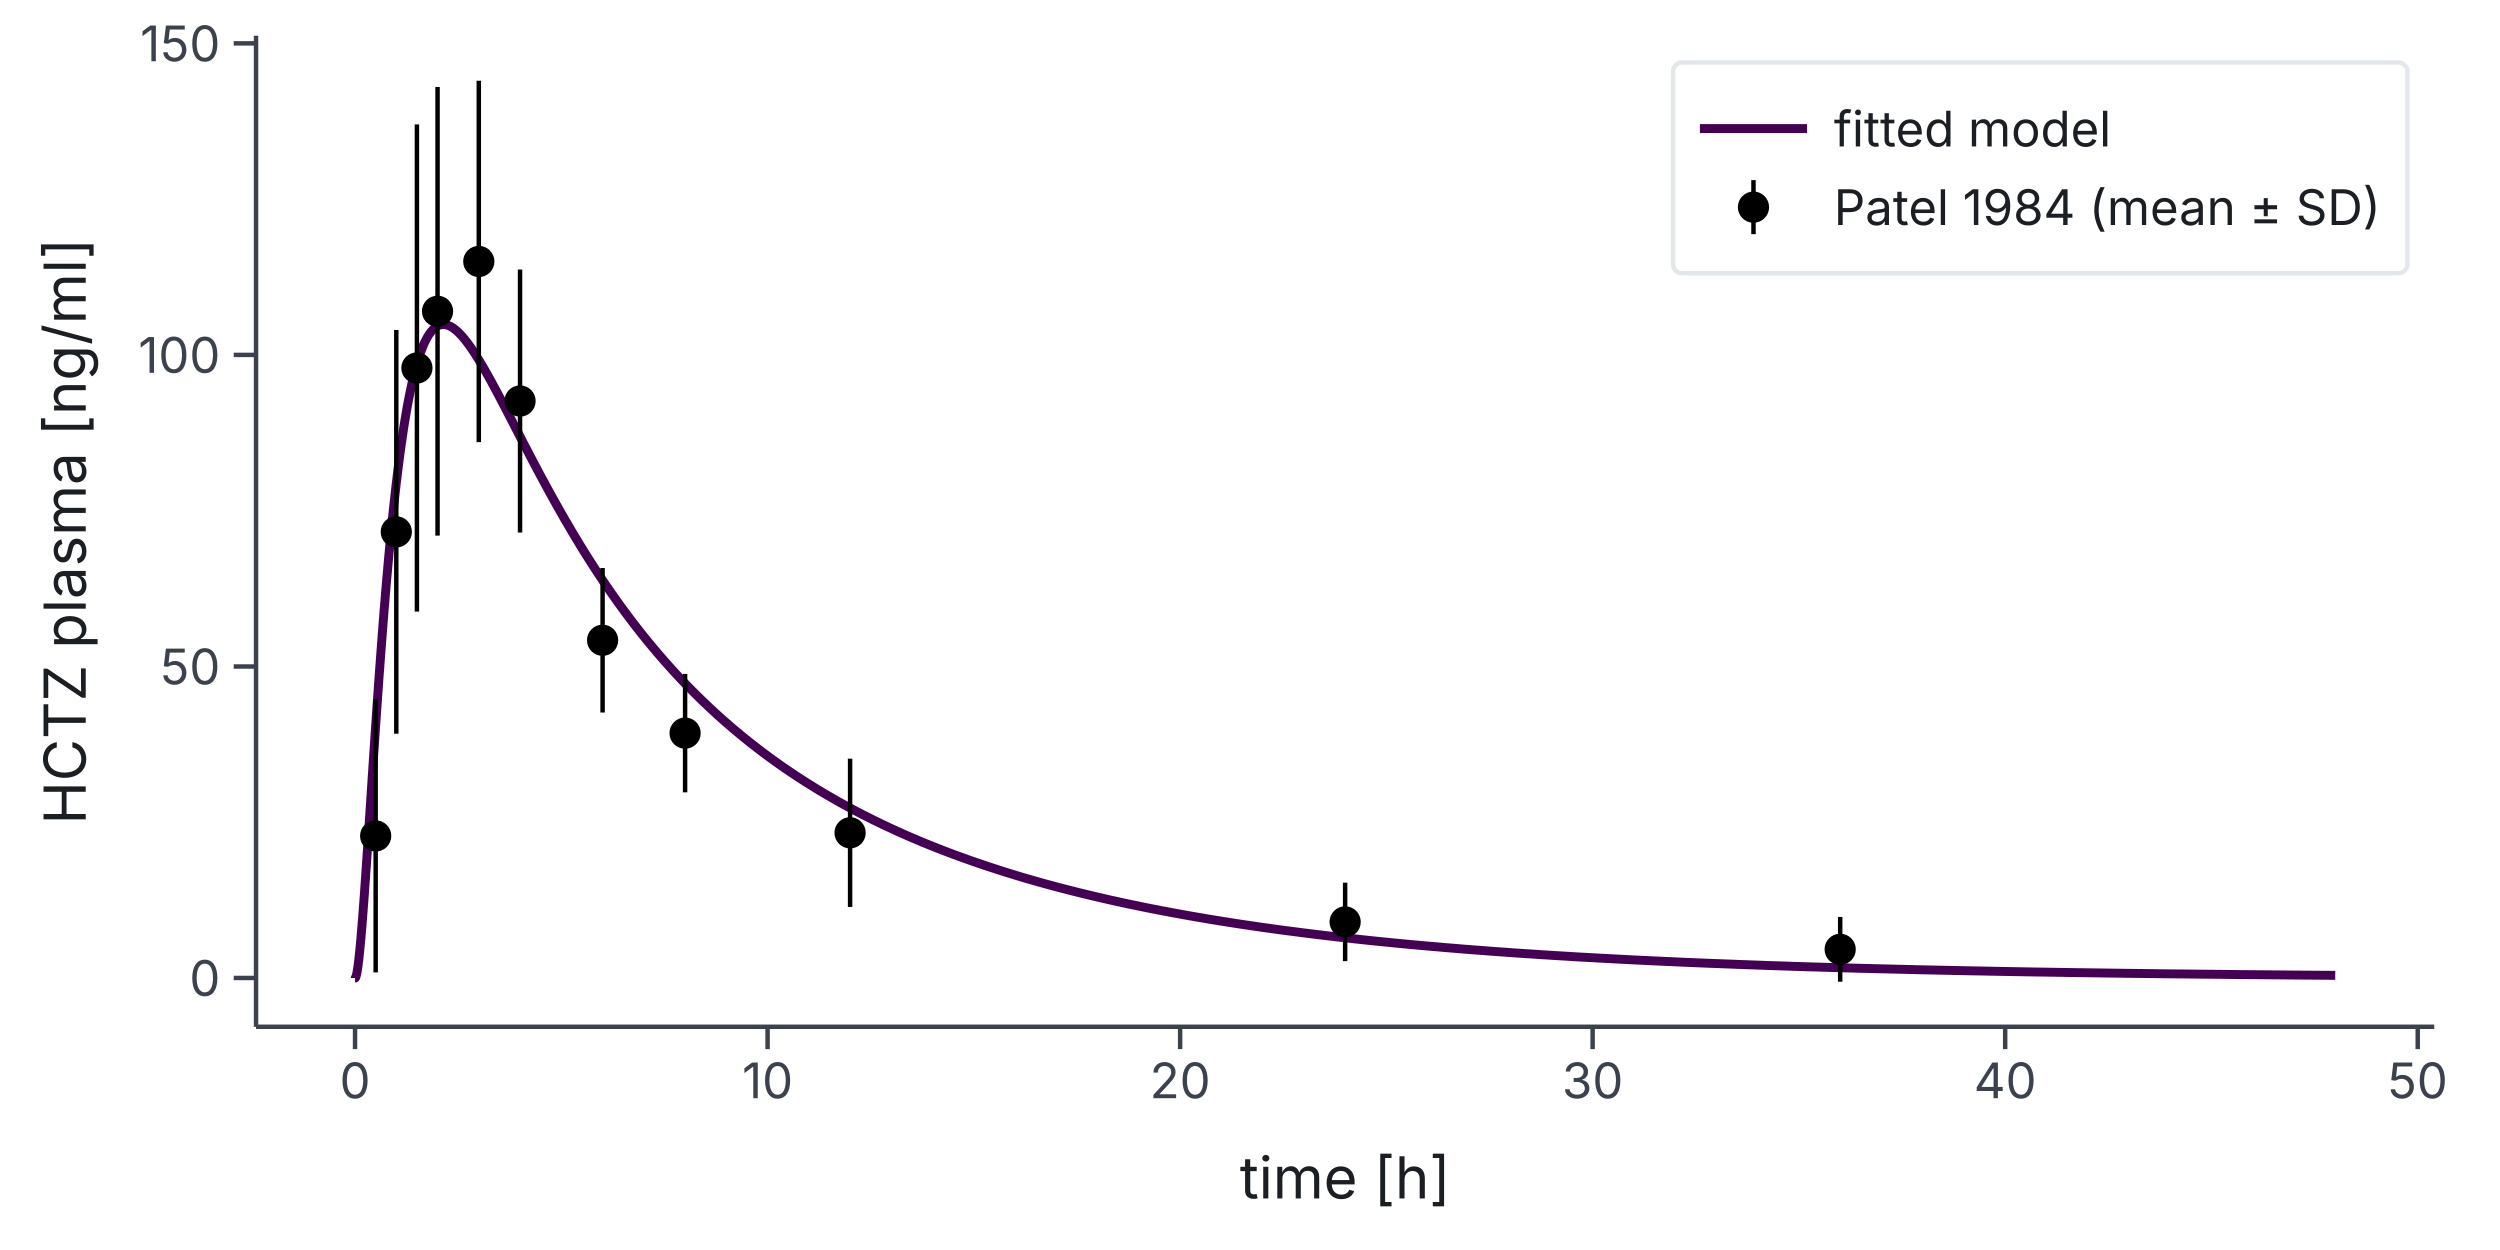
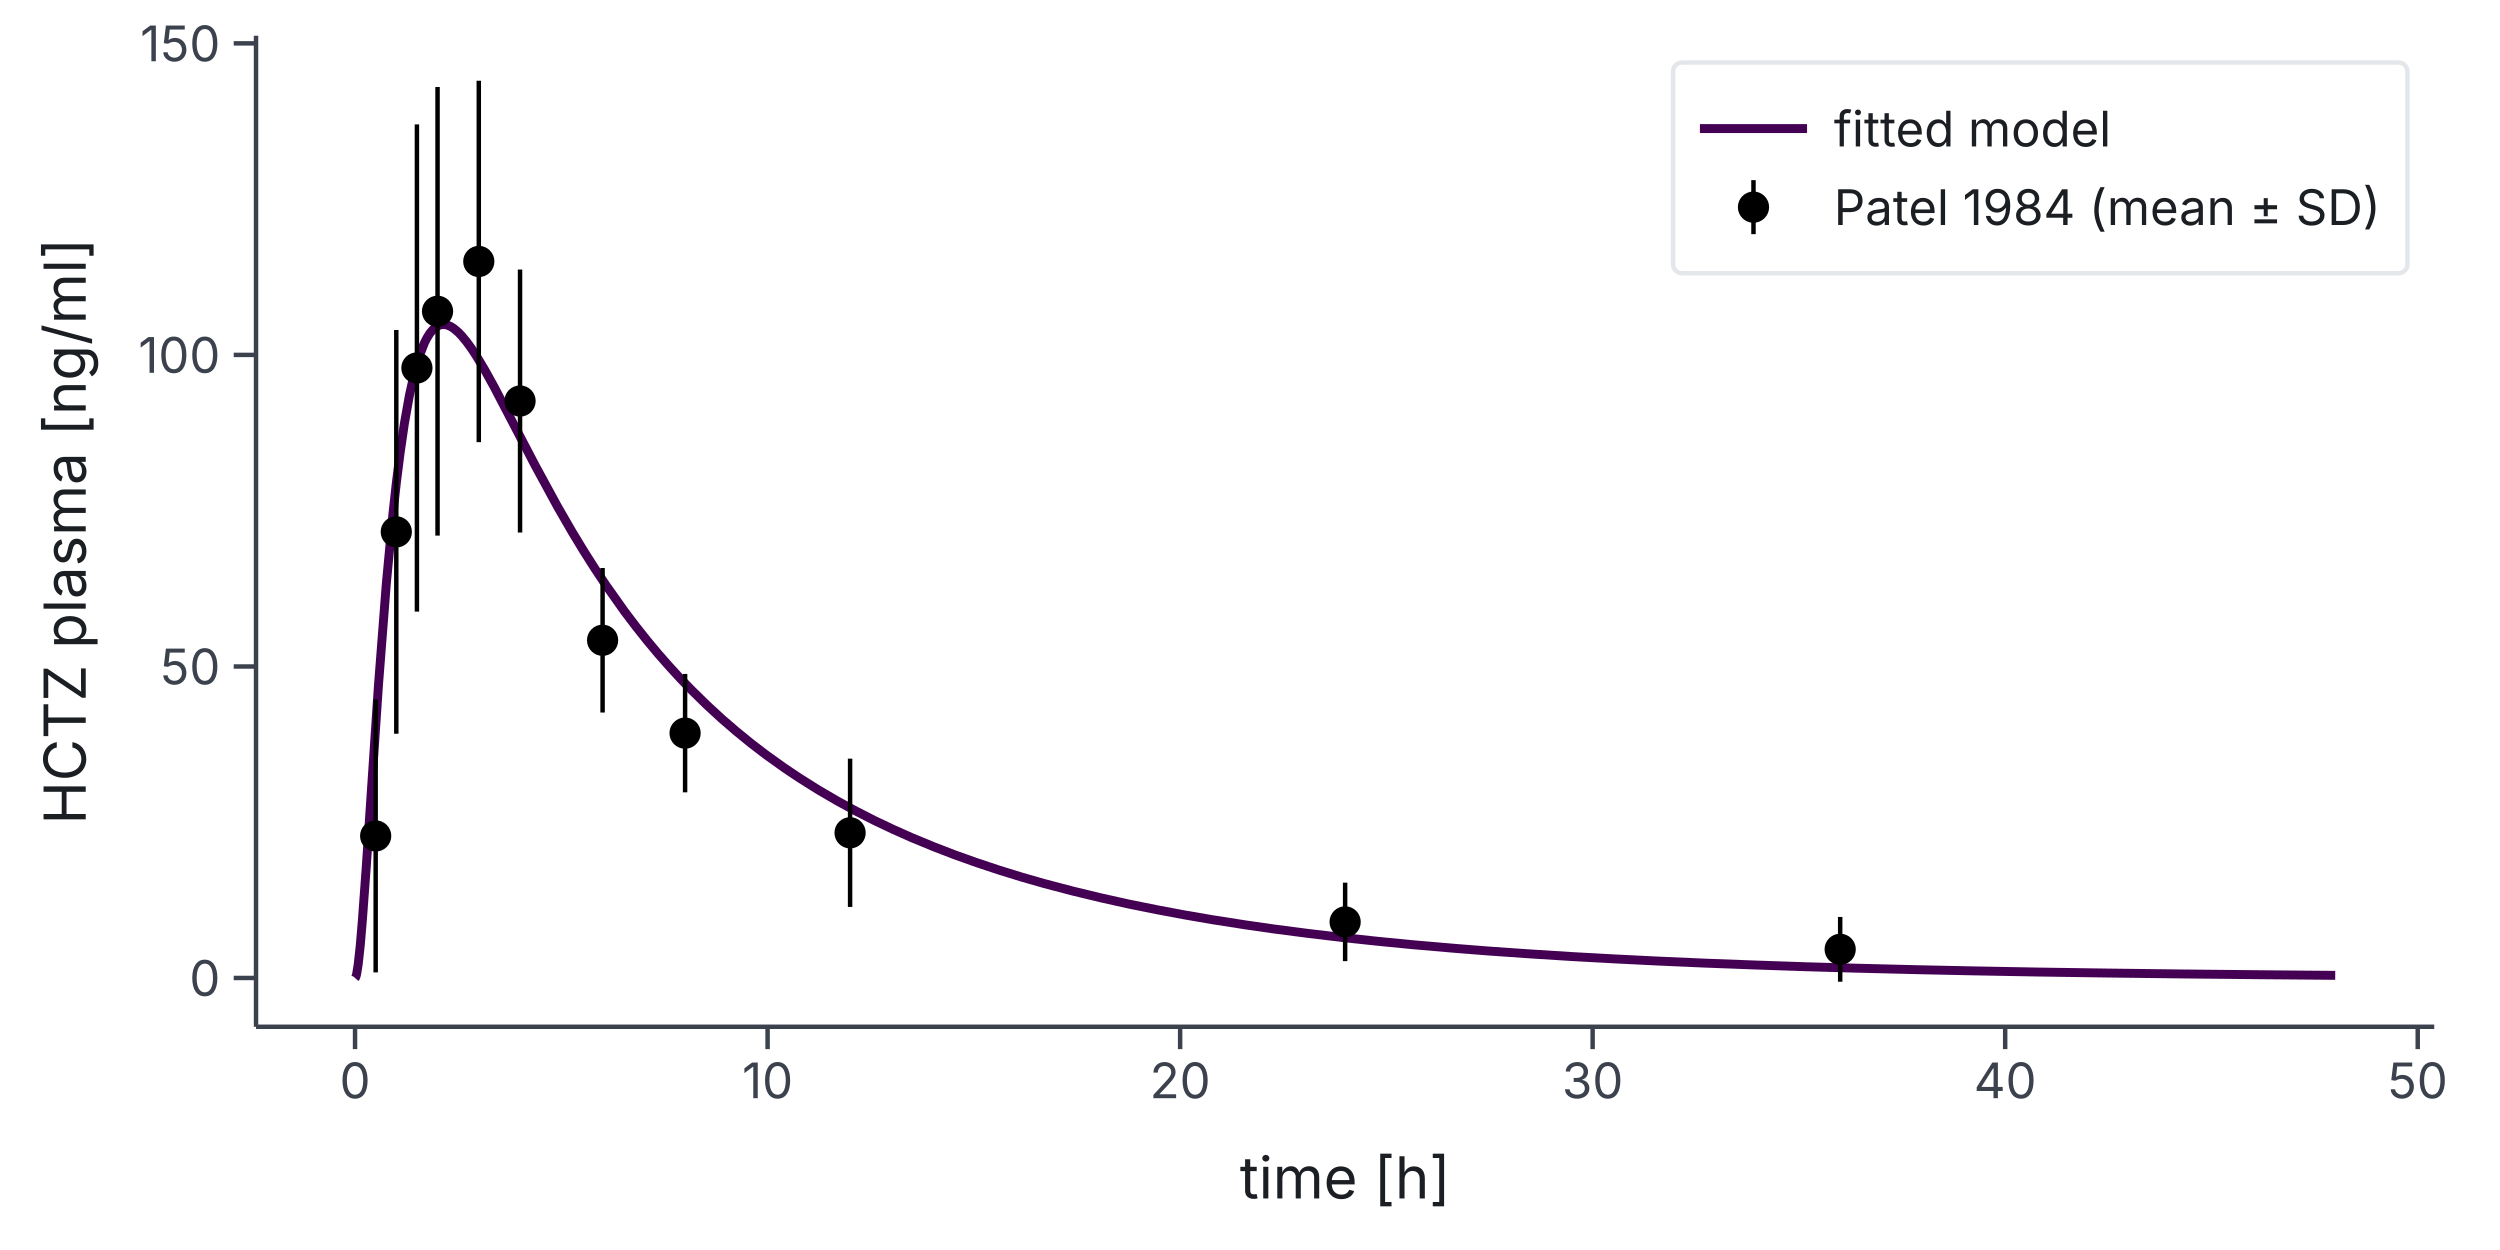
<svg xmlns="http://www.w3.org/2000/svg" width="560" height="280" viewBox="0 0 560 280" class="sbmlsim-figure" role="img" font-family="Inter, -apple-system, BlinkMacSystemFont, 'Segoe UI', Roboto, Helvetica, Arial, sans-serif">
  <defs>
-     <clipPath id="sbmlsim-57d4237a841b-p0-clip-0">
+     <clipPath id="sbmlsim-3e39fee8d513-p0-clip-0">
      <rect x="49.35" y="0" width="487.91" height="222" />
    </clipPath>
  </defs>
  <g class="charton-background">
    <rect x="0" y="0" width="560" height="280" fill="#ffffff" />
  </g>
  <svg class="sbmlsim-plot" data-plot="p0" x="8" y="8" width="544" height="264" overflow="visible">
-     <g class="charton-plot" clip-path="url(#sbmlsim-57d4237a841b-p0-clip-0)">
+     <g class="charton-plot" clip-path="url(#sbmlsim-3e39fee8d513-p0-clip-0)">
      <g class="sbmlsim-element sbmlsim-curve" data-element="e0" data-legend="e0">
        <g class="charton-mark charton-mark-path">
-           <path d="M71.53 211.07L71.53 211.07L71.53 211.07L71.53 211.07L71.53 211.07L71.53 211.07L71.53 211.07L71.53 211.07L71.53 211.07L71.53 211.07L71.53 211.07L71.53 211.07L71.53 211.07L71.53 211.07L71.53 211.07L71.53 211.07L71.53 211.07L71.53 211.07L71.53 211.07L71.53 211.07L71.53 211.07L71.53 211.07L71.53 211.07L71.53 211.07L71.53 211.07L71.53 211.07L71.53 211.07L71.53 211.07L71.53 211.07L71.53 211.07L71.53 211.07L71.53 211.07L71.53 211.07L71.53 211.07L71.53 211.07L71.53 211.07L71.53 211.07L71.53 211.07L71.53 211.07L71.53 211.07L71.53 211.07L71.53 211.07L71.53 211.07L71.53 211.07L71.53 211.07L71.53 211.07L71.53 211.07L71.53 211.07L71.53 211.07L71.53 211.07L71.53 211.07L71.53 211.07L71.53 211.07L71.53 211.07L71.53 211.07L71.53 211.07L71.53 211.07L71.54 211.07L71.54 211.07L71.54 211.07L71.54 211.07L71.54 211.07L71.54 211.07L71.54 211.07L71.54 211.07L71.54 211.07L71.54 211.07L71.54 211.07L71.54 211.07L71.54 211.07L71.54 211.07L71.54 211.07L71.54 211.07L71.54 211.07L71.54 211.07L71.54 211.07L71.54 211.07L71.54 211.07L71.54 211.07L71.54 211.07L71.54 211.07L71.54 211.07L71.54 211.07L71.54 211.07L71.54 211.07L71.54 211.07L71.54 211.07L71.55 211.07L71.55 211.07L71.55 211.07L71.55 211.07L71.55 211.07L71.55 211.07L71.55 211.07L71.55 211.07L71.55 211.07L71.55 211.07L71.55 211.07L71.55 211.07L71.55 211.07L71.55 211.07L71.55 211.07L71.55 211.07L71.55 211.07L71.55 211.07L71.55 211.07L71.55 211.07L71.55 211.07L71.55 211.07L71.55 211.07L71.55 211.07L71.55 211.07L71.55 211.07L71.55 211.07L71.55 211.07L71.55 211.07L71.55 211.07L71.56 211.07L71.56 211.07L71.56 211.07L71.56 211.07L71.56 211.07L71.56 211.07L71.56 211.07L71.56 211.07L71.56 211.07L71.56 211.07L71.56 211.07L71.56 211.07L71.56 211.07L71.56 211.07L71.56 211.07L71.56 211.07L71.56 211.07L71.56 211.07L71.56 211.07L71.56 211.07L71.56 211.07L71.56 211.07L71.56 211.07L71.56 211.07L71.56 211.07L71.56 211.07L71.56 211.07L71.56 211.07L71.56 211.07L71.56 211.07L71.56 211.07L71.57 211.07L71.57 211.07L71.57 211.07L71.57 211.07L71.57 211.07L71.57 211.07L71.57 211.07L71.57 211.07L71.57 211.07L71.57 211.07L71.57 211.07L71.57 211.07L71.57 211.07L71.57 211.07L71.57 211.07L71.57 211.07L71.57 211.07L71.57 211.07L71.57 211.06L71.57 211.06L71.57 211.06L71.57 211.06L71.57 211.06L71.57 211.06L71.57 211.06L71.57 211.06L71.57 211.06L71.57 211.06L71.57 211.06L71.57 211.06L71.58 211.06L71.58 211.06L71.58 211.06L71.58 211.06L71.58 211.06L71.58 211.06L71.58 211.06L71.58 211.06L71.58 211.06L71.58 211.06L71.58 211.06L71.58 211.06L71.58 211.06L71.58 211.06L71.58 211.06L71.58 211.06L71.58 211.06L71.58 211.06L71.58 211.06L71.58 211.06L71.58 211.06L71.58 211.06L71.58 211.06L71.58 211.06L71.58 211.06L71.58 211.06L71.58 211.06L71.58 211.06L71.58 211.06L71.58 211.06L71.58 211.06L71.59 211.06L71.59 211.06L71.59 211.06L71.59 211.06L71.59 211.06L71.59 211.05L71.59 211.05L71.59 211.05L71.59 211.05L71.59 211.05L71.59 211.05L71.59 211.05L71.59 211.05L71.59 211.05L71.59 211.05L71.59 211.05L71.59 211.05L71.59 211.05L71.59 211.05L71.59 211.05L71.59 211.05L71.59 211.05L71.59 211.05L71.6 211.05L71.6 211.05L71.6 211.05L71.6 211.05L71.6 211.05L71.6 211.05L71.6 211.05L71.6 211.04L71.6 211.04L71.6 211.04L71.6 211.04L71.6 211.04L71.6 211.04L71.6 211.04L71.6 211.04L71.6 211.04L71.6 211.04L71.6 211.04L71.6 211.04L71.6 211.04L71.6 211.04L71.61 211.04L71.61 211.04L71.61 211.04L71.61 211.04L71.61 211.04L71.61 211.03L71.61 211.03L71.61 211.03L71.61 211.03L71.61 211.03L71.61 211.03L71.61 211.03L71.61 211.03L71.61 211.03L71.61 211.03L71.61 211.03L71.61 211.03L71.61 211.03L71.62 211.03L71.62 211.03L71.62 211.02L71.62 211.02L71.62 211.02L71.62 211.02L71.62 211.02L71.62 211.02L71.62 211.02L71.62 211.02L71.62 211.02L71.62 211.02L71.62 211.01L71.62 211.01L71.63 211.01L71.63 211.01L71.63 211.01L71.63 211.01L71.63 211.01L71.63 211.01L71.63 211.01L71.63 211.01L71.63 211L71.63 211L71.63 211L71.63 211L71.63 211L71.64 211L71.64 211L71.64 211L71.64 210.99L71.64 210.99L71.64 210.99L71.64 210.99L71.64 210.99L71.64 210.98L71.65 210.98L71.65 210.98L71.65 210.98L71.65 210.98L71.65 210.98L71.65 210.97L71.65 210.97L71.65 210.97L71.65 210.97L71.66 210.97L71.66 210.96L71.66 210.96L71.66 210.96L71.66 210.96L71.66 210.95L71.66 210.95L71.66 210.95L71.67 210.94L71.67 210.94L71.67 210.94L71.67 210.93L71.67 210.93L71.68 210.93L71.68 210.92L71.68 210.92L71.68 210.92L71.68 210.91L71.68 210.91L71.69 210.91L71.69 210.9L71.69 210.89L71.69 210.89L71.7 210.88L71.7 210.88L71.7 210.87L71.7 210.86L71.71 210.86L71.71 210.85L71.71 210.84L71.72 210.83L71.72 210.82L71.72 210.81L71.73 210.8L71.73 210.79L71.74 210.78L71.74 210.75L71.75 210.73L71.76 210.71L71.76 210.69L71.77 210.67L71.78 210.65L71.79 210.62L71.8 210.59L71.8 210.55L71.81 210.52L71.82 210.48L71.83 210.45L71.84 210.41L71.86 210.35L71.87 210.28L71.89 210.22L71.9 210.15L71.92 210.04L71.94 209.93L71.97 209.81L71.99 209.69L72.01 209.57L72.03 209.43L72.05 209.3L72.09 209.05L72.13 208.79L72.16 208.6L72.19 208.39L72.22 208.18L72.24 207.97L72.27 207.75L72.3 207.52L72.33 207.29L72.36 207.05L72.38 206.8L72.43 206.41L72.47 206.02L72.51 205.6L72.56 205.18L72.6 204.75L72.64 204.3L72.69 203.85L72.73 203.39L72.77 202.91L72.82 202.43L72.86 201.94L72.9 201.44L72.95 200.93L72.99 200.42L73.03 199.9L73.08 199.37L73.12 198.83L73.16 198.29L73.21 197.74L73.25 197.18L73.29 196.62L73.34 196.05L73.38 195.48L73.42 194.9L73.47 194.32L73.51 193.73L73.55 193.14L73.6 192.54L73.64 191.94L73.68 191.34L73.72 190.73L73.77 190.11L73.81 189.5L73.85 188.88L73.9 188.26L73.94 187.63L73.98 187L74.03 186.37L74.07 185.74L74.11 185.1L74.16 184.46L74.2 183.82L74.24 183.18L74.29 182.54L74.33 181.89L74.37 181.24L74.42 180.6L74.46 179.95L74.5 179.29L74.55 178.64L74.59 177.99L74.63 177.33L74.68 176.68L74.74 175.68L74.81 174.68L74.87 173.68L74.94 172.68L75.01 171.68L75.07 170.68L75.14 169.68L75.2 168.68L75.27 167.68L75.33 166.68L75.4 165.69L75.47 164.69L75.53 163.7L75.6 162.71L75.66 161.72L75.73 160.73L75.8 159.75L75.86 158.77L75.93 157.79L75.99 156.82L76.06 155.85L76.12 154.88L76.19 153.92L76.26 152.96L76.32 152L76.39 151.05L76.45 150.1L76.52 149.16L76.59 148.22L76.65 147.28L76.72 146.35L76.78 145.43L76.85 144.51L76.91 143.59L76.98 142.68L77.05 141.78L77.11 140.88L77.18 139.99L77.28 138.56L77.39 137.14L77.5 135.74L77.6 134.36L77.71 132.99L77.81 131.63L77.92 130.3L78.02 128.97L78.13 127.66L78.24 126.37L78.34 125.09L78.45 123.83L78.55 122.59L78.66 121.36L78.77 120.15L78.87 118.95L78.98 117.77L79.08 116.61L79.19 115.46L79.3 114.33L79.4 113.21L79.51 112.11L79.61 111.03L79.72 109.96L79.83 108.91L79.93 107.88L80.04 106.86L80.14 105.85L80.25 104.86L80.36 103.89L80.46 102.94L80.57 101.99L80.67 101.07L80.78 100.16L80.89 99.26L80.99 98.38L81.15 97.09L81.31 95.82L81.47 94.6L81.63 93.4L81.79 92.23L81.95 91.1L82.11 90L82.27 88.93L82.42 87.89L82.58 86.88L82.74 85.9L82.9 84.95L83.06 84.02L83.22 83.13L83.38 82.26L83.54 81.42L83.7 80.61L83.86 79.82L84.02 79.06L84.18 78.32L84.34 77.61L84.5 76.92L84.65 76.26L84.81 75.62L84.97 75L85.13 74.41L85.29 73.84L85.45 73.28L85.61 72.76L85.77 72.25L85.93 71.76L86.09 71.29L86.25 70.84L86.41 70.41L86.57 70L86.73 69.61L86.88 69.23L87.04 68.88L87.2 68.54L87.36 68.22L87.6 67.76L87.84 67.34L88.08 66.96L88.32 66.61L88.56 66.29L88.81 66.01L89.05 65.75L89.29 65.53L89.53 65.33L89.77 65.16L90.01 65.02L90.25 64.91L90.49 64.82L90.73 64.75L90.97 64.71L91.21 64.69L91.45 64.69L91.69 64.71L91.93 64.76L92.17 64.82L92.41 64.9L92.65 65L92.89 65.11L93.26 65.32L93.62 65.56L93.98 65.84L94.34 66.14L94.71 66.48L95.07 66.85L95.43 67.24L95.79 67.66L96.16 68.1L96.52 68.56L96.88 69.04L97.25 69.54L97.61 70.06L97.97 70.6L98.33 71.15L98.7 71.72L99.06 72.3L99.42 72.89L99.78 73.5L100.15 74.11L100.51 74.74L101.06 75.71L101.62 76.7L102.17 77.71L102.72 78.73L103.28 79.76L103.83 80.8L104.38 81.86L104.94 82.91L105.49 83.98L106.04 85.05L106.6 86.12L107.15 87.19L107.7 88.26L108.26 89.33L108.81 90.4L109.36 91.47L109.92 92.54L110.47 93.6L111.02 94.66L111.86 96.24L112.69 97.82L113.53 99.38L114.36 100.92L115.2 102.45L116.03 103.96L116.87 105.45L117.71 106.93L118.54 108.39L119.38 109.82L120.21 111.24L121.05 112.63L121.88 114.01L122.72 115.37L123.55 116.7L124.39 118.02L125.22 119.31L126.06 120.59L126.89 121.84L127.73 123.08L128.56 124.3L129.4 125.49L130.23 126.67L131.07 127.83L131.9 128.97L132.74 130.09L133.57 131.2L134.41 132.28L135.24 133.35L136.08 134.4L136.91 135.43L137.75 136.45L138.59 137.45L139.42 138.44L140.26 139.4L141.09 140.36L141.93 141.29L142.76 142.22L143.6 143.13L144.43 144.02L145.27 144.9L146.1 145.76L146.94 146.61L147.77 147.45L148.61 148.27L149.44 149.09L150.28 149.88L151.11 150.67L151.95 151.44L152.78 152.21L153.62 152.96L154.45 153.69L155.29 154.42L156.12 155.14L156.96 155.84L157.8 156.54L158.63 157.22L159.47 157.89L160.3 158.56L161.14 159.21L161.97 159.85L162.81 160.49L163.64 161.11L164.48 161.73L165.31 162.33L166.15 162.93L166.98 163.52L167.82 164.1L168.65 164.67L169.49 165.23L170.32 165.78L171.16 166.33L171.99 166.87L172.83 167.4L173.66 167.92L174.5 168.44L175.33 168.95L176.17 169.45L177 169.95L177.84 170.43L178.68 170.91L179.51 171.39L180.35 171.86L181.18 172.32L182.02 172.77L182.85 173.22L183.69 173.66L184.52 174.1L185.36 174.53L186.19 174.95L187.03 175.37L187.86 175.79L188.7 176.19L189.53 176.6L190.37 176.99L191.2 177.38L192.04 177.77L192.87 178.15L193.71 178.53L194.54 178.9L195.38 179.27L196.21 179.63L197.05 179.98L197.88 180.34L198.72 180.69L199.56 181.03L200.39 181.37L201.23 181.7L202.06 182.03L202.9 182.36L203.73 182.68L204.57 183L205.82 183.47L207.08 183.93L208.34 184.38L209.59 184.83L210.85 185.26L212.1 185.69L213.36 186.11L214.62 186.52L215.87 186.93L217.13 187.33L218.39 187.72L219.64 188.1L220.9 188.48L222.15 188.85L223.41 189.21L224.67 189.57L225.92 189.92L227.18 190.26L228.43 190.6L229.69 190.93L230.95 191.25L232.2 191.57L233.46 191.89L234.72 192.2L235.97 192.5L237.23 192.8L238.48 193.09L239.74 193.38L241 193.67L242.25 193.94L243.51 194.22L244.77 194.49L246.02 194.75L247.28 195.01L248.53 195.27L249.79 195.52L251.05 195.76L252.3 196.01L253.56 196.24L254.82 196.48L256.07 196.71L257.33 196.94L258.58 197.16L259.84 197.38L261.1 197.59L262.35 197.81L263.61 198.02L264.87 198.22L266.12 198.42L267.38 198.62L268.63 198.82L269.89 199.01L271.15 199.2L272.4 199.38L273.66 199.57L274.92 199.75L276.17 199.92L277.43 200.1L278.68 200.27L279.94 200.44L281.2 200.6L282.45 200.76L283.71 200.93L284.97 201.08L286.22 201.24L287.48 201.39L288.73 201.54L289.99 201.69L291.25 201.84L293.14 202.05L295.04 202.26L296.93 202.47L298.83 202.67L300.72 202.86L302.61 203.05L304.51 203.24L306.4 203.42L308.3 203.6L310.19 203.77L312.09 203.94L313.98 204.1L315.88 204.27L317.77 204.42L319.67 204.58L321.56 204.73L323.45 204.87L325.35 205.02L327.24 205.16L329.14 205.29L331.03 205.43L332.93 205.56L334.82 205.68L336.72 205.81L338.61 205.93L340.51 206.05L342.4 206.16L344.3 206.28L346.19 206.39L348.08 206.49L349.98 206.6L351.87 206.7L353.77 206.8L355.66 206.9L357.56 207L359.45 207.09L361.35 207.18L363.24 207.27L365.14 207.36L367.03 207.44L368.92 207.53L370.82 207.61L373.68 207.73L376.54 207.84L379.41 207.95L382.27 208.06L385.13 208.16L387.99 208.27L390.85 208.36L393.72 208.46L396.58 208.55L399.44 208.63L402.3 208.72L405.17 208.8L408.03 208.88L410.89 208.95L413.75 209.02L416.61 209.09L419.48 209.16L422.34 209.23L425.2 209.29L428.06 209.35L430.93 209.41L433.79 209.47L436.65 209.52L439.51 209.58L442.37 209.63L445.24 209.68L448.1 209.73L450.96 209.77L455.29 209.84L459.61 209.9L463.94 209.96L468.26 210.02L472.59 210.07L476.92 210.13L481.24 210.17L485.57 210.22L489.89 210.26L494.22 210.31L498.55 210.34L502.87 210.38L507.2 210.42L511.52 210.45L515.09 210.48" fill="none" stroke="#440154" stroke-width="2" stroke-linejoin="round" />
+           <path d="M71.53 211.07L71.69 210.89L71.87 210.28L72.24 207.97L72.69 203.85L73.16 198.29L74.03 186.37L76.78 145.43L78.55 122.59L80.04 106.86L80.78 100.16L81.63 93.4L82.58 86.88L83.7 80.61L84.81 75.62L85.93 71.76L87.04 68.88L87.6 67.76L88.32 66.61L89.05 65.75L89.77 65.16L90.49 64.82L90.73 64.75L91.21 64.69L91.45 64.69L91.93 64.76L92.41 64.9L92.89 65.11L93.62 65.56L94.71 66.48L95.43 67.24L96.52 68.56L97.61 70.06L98.7 71.72L100.51 74.74L102.72 78.73L111.86 96.24L116.87 105.45L120.21 111.24L122.72 115.37L125.22 119.31L127.73 123.08L131.9 128.97L134.41 132.28L136.91 135.43L139.42 138.44L141.93 141.29L144.43 144.02L146.94 146.61L150.28 149.88L153.62 152.96L156.96 155.84L160.3 158.56L163.64 161.11L167.82 164.1L171.16 166.33L175.33 168.95L179.51 171.39L183.69 173.66L187.86 175.79L192.04 177.77L196.21 179.63L201.23 181.7L205.82 183.47L210.85 185.26L215.87 186.93L220.9 188.48L225.92 189.92L232.2 191.57L238.48 193.09L244.77 194.49L251.05 195.76L257.33 196.94L263.61 198.02L271.15 199.2L277.43 200.1L284.97 201.08L293.14 202.05L300.72 202.86L308.3 203.6L317.77 204.42L325.35 205.02L334.82 205.68L344.3 206.28L353.77 206.8L363.24 207.27L373.68 207.73L385.13 208.16L396.58 208.55L408.03 208.88L422.34 209.23L433.79 209.47L448.1 209.73L463.94 209.96L481.24 210.17L498.55 210.34L515.09 210.48" fill="none" stroke="#440154" stroke-width="2" stroke-linejoin="round" />
        </g>
      </g>
      <g class="sbmlsim-element sbmlsim-curve" data-element="e1" data-legend="e1">
        <g class="charton-mark charton-mark-path">
          <path d="M76.15 209.82L76.15 148.68M80.77 156.36L80.77 65.92M85.39 129L85.39 19.86M90.01 111.98L90.01 11.49M99.25 91.04L99.25 10.09M108.49 111.28L108.49 52.38M126.98 151.61L126.98 119.23M145.46 169.48L145.46 142.96M182.42 195.16L182.42 161.94M293.31 207.3L293.31 189.72M404.2 211.91L404.2 197.39" fill="none" stroke="#000000" stroke-width="1" stroke-linejoin="round" />
        </g>
        <g class="charton-mark charton-mark-point">
          <circle cx="76.15" cy="179.25" r="3" fill="#000000" stroke="#000000" stroke-width="1" />
          <circle cx="80.77" cy="111.14" r="3" fill="#000000" stroke="#000000" stroke-width="1" />
          <circle cx="85.39" cy="74.43" r="3" fill="#000000" stroke="#000000" stroke-width="1" />
          <circle cx="90.01" cy="61.73" r="3" fill="#000000" stroke="#000000" stroke-width="1" />
          <circle cx="99.25" cy="50.57" r="3" fill="#000000" stroke="#000000" stroke-width="1" />
          <circle cx="108.49" cy="81.83" r="3" fill="#000000" stroke="#000000" stroke-width="1" />
          <circle cx="126.98" cy="135.42" r="3" fill="#000000" stroke="#000000" stroke-width="1" />
          <circle cx="145.46" cy="156.22" r="3" fill="#000000" stroke="#000000" stroke-width="1" />
          <circle cx="182.42" cy="178.55" r="3" fill="#000000" stroke="#000000" stroke-width="1" />
          <circle cx="293.31" cy="198.51" r="3" fill="#000000" stroke="#000000" stroke-width="1" />
          <circle cx="404.2" cy="204.65" r="3" fill="#000000" stroke="#000000" stroke-width="1" />
        </g>
      </g>
    </g>
    <g class="charton-axis charton-axis-x" data-axis="x">
      <g class="charton-axis-line">
        <path d="M49.35 222L537.27 222" fill="none" stroke="#3b424d" stroke-width="1" stroke-linejoin="round" />
      </g>
      <g class="charton-tick">
        <path d="M71.53 222L71.53 227" fill="none" stroke="#3b424d" stroke-width="1" stroke-linejoin="round" />
        <path d="M163.94 222L163.94 227" fill="none" stroke="#3b424d" stroke-width="1" stroke-linejoin="round" />
        <path d="M256.35 222L256.35 227" fill="none" stroke="#3b424d" stroke-width="1" stroke-linejoin="round" />
        <path d="M348.75 222L348.75 227" fill="none" stroke="#3b424d" stroke-width="1" stroke-linejoin="round" />
        <path d="M441.16 222L441.16 227" fill="none" stroke="#3b424d" stroke-width="1" stroke-linejoin="round" />
        <path d="M533.57 222L533.57 227" fill="none" stroke="#3b424d" stroke-width="1" stroke-linejoin="round" />
      </g>
      <g class="charton-tick-label">
        <text x="71.53" y="230" font-size="11" fill="#3b424d" text-anchor="middle" dominant-baseline="hanging">0</text>
        <text x="163.94" y="230" font-size="11" fill="#3b424d" text-anchor="middle" dominant-baseline="hanging">10</text>
        <text x="256.35" y="230" font-size="11" fill="#3b424d" text-anchor="middle" dominant-baseline="hanging">20</text>
        <text x="348.75" y="230" font-size="11" fill="#3b424d" text-anchor="middle" dominant-baseline="hanging">30</text>
        <text x="441.16" y="230" font-size="11" fill="#3b424d" text-anchor="middle" dominant-baseline="hanging">40</text>
        <text x="533.57" y="230" font-size="11" fill="#3b424d" text-anchor="middle" dominant-baseline="hanging">50</text>
      </g>
      <g class="charton-axis-title">
        <text x="293.31" y="251" font-size="13" fill="#1b1f24" text-anchor="middle" dominant-baseline="hanging">time [h]</text>
      </g>
    </g>
    <g class="charton-axis charton-axis-y" data-axis="y">
      <g class="charton-axis-line">
        <path d="M49.35 0L49.35 222" fill="none" stroke="#3b424d" stroke-width="1" stroke-linejoin="round" />
      </g>
      <g class="charton-tick">
        <path d="M49.35 211.07L44.35 211.07" fill="none" stroke="#3b424d" stroke-width="1" stroke-linejoin="round" />
        <path d="M49.35 141.29L44.35 141.29" fill="none" stroke="#3b424d" stroke-width="1" stroke-linejoin="round" />
        <path d="M49.35 71.5L44.35 71.5" fill="none" stroke="#3b424d" stroke-width="1" stroke-linejoin="round" />
        <path d="M49.35 1.72L44.35 1.72" fill="none" stroke="#3b424d" stroke-width="1" stroke-linejoin="round" />
      </g>
      <g class="charton-tick-label">
        <text x="41.35" y="211.07" font-size="11" fill="#3b424d" text-anchor="end" dominant-baseline="central">0</text>
        <text x="41.35" y="141.29" font-size="11" fill="#3b424d" text-anchor="end" dominant-baseline="central">50</text>
        <text x="41.35" y="71.5" font-size="11" fill="#3b424d" text-anchor="end" dominant-baseline="central">100</text>
        <text x="41.35" y="1.72" font-size="11" fill="#3b424d" text-anchor="end" dominant-baseline="central">150</text>
      </g>
      <g class="charton-axis-title">
        <text x="6.5" y="111" font-size="13" fill="#1b1f24" text-anchor="middle" dominant-baseline="middle" transform="rotate(-90 6.5 111)">HCTZ plasma [ng/ml]</text>
      </g>
    </g>
  </svg>
  <g class="sbmlsim-legend" data-plot="p0">
    <rect class="sbmlsim-legend-frame" x="374.78" y="14" width="164.48" height="47.2" rx="2" fill="#ffffff" fill-opacity="0.85" stroke="#e3e6ea" stroke-width="1" />
    <g class="sbmlsim-legend-entry" data-legend="e0">
      <g class="sbmlsim-legend-swatch" transform="translate(380.78 28.8)">
        <path d="M0 0L24 0" fill="none" stroke="#440154" stroke-width="2" />
      </g>
      <text class="sbmlsim-legend-label" x="410.78" y="28.8" font-size="11" fill="#1b1f24" dominant-baseline="central">fitted model</text>
    </g>
    <g class="sbmlsim-legend-entry" data-legend="e1">
      <g class="sbmlsim-legend-swatch" transform="translate(380.78 46.4)">
        <path d="M12 -6.05L12 6.05" fill="none" stroke="#000000" stroke-width="1" />
        <circle cx="12" cy="0" r="3" fill="#000000" stroke="#000000" stroke-width="1" />
      </g>
      <text class="sbmlsim-legend-label" x="410.78" y="46.4" font-size="11" fill="#1b1f24" dominant-baseline="central">Patel 1984 (mean ± SD)</text>
    </g>
  </g>
</svg>
